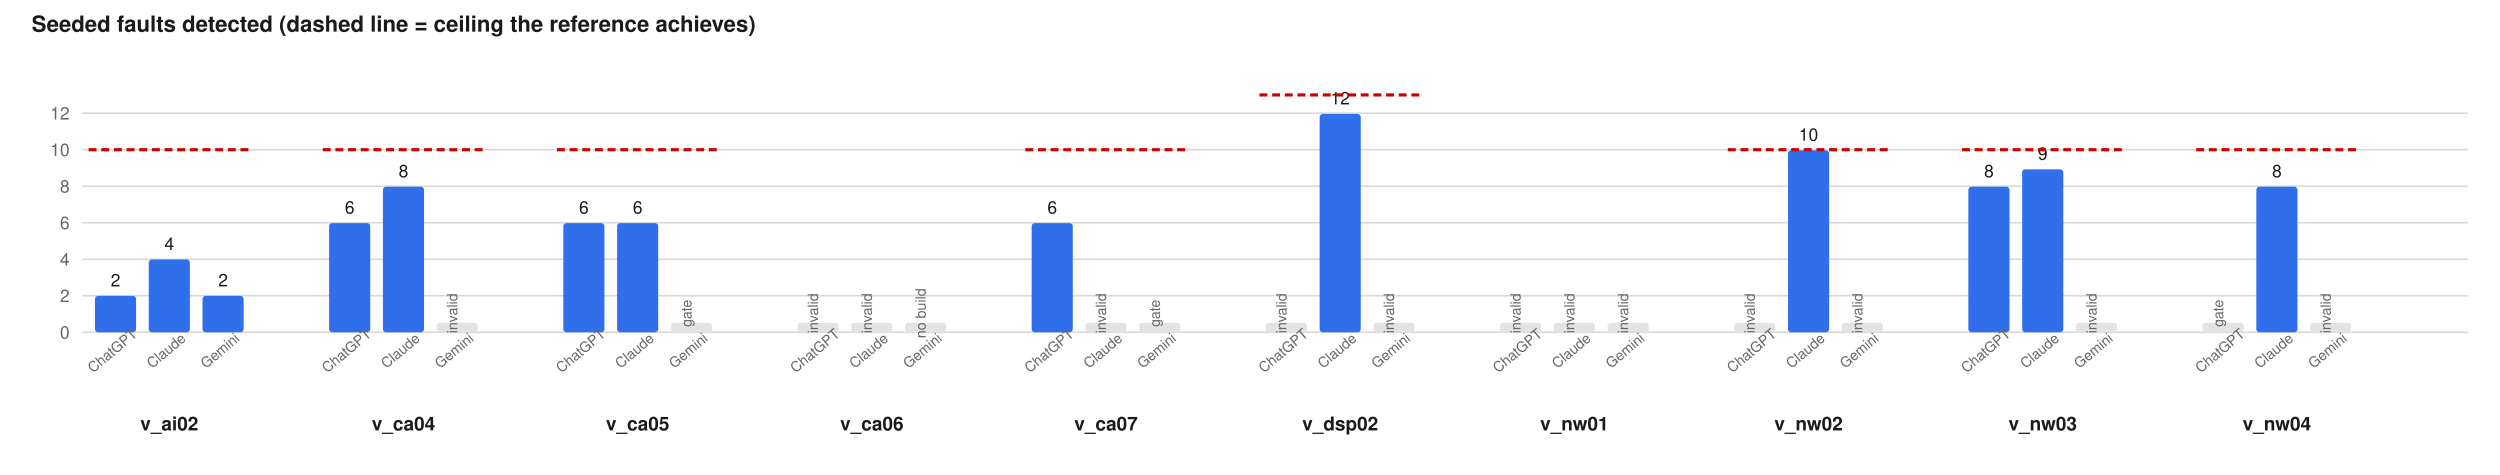
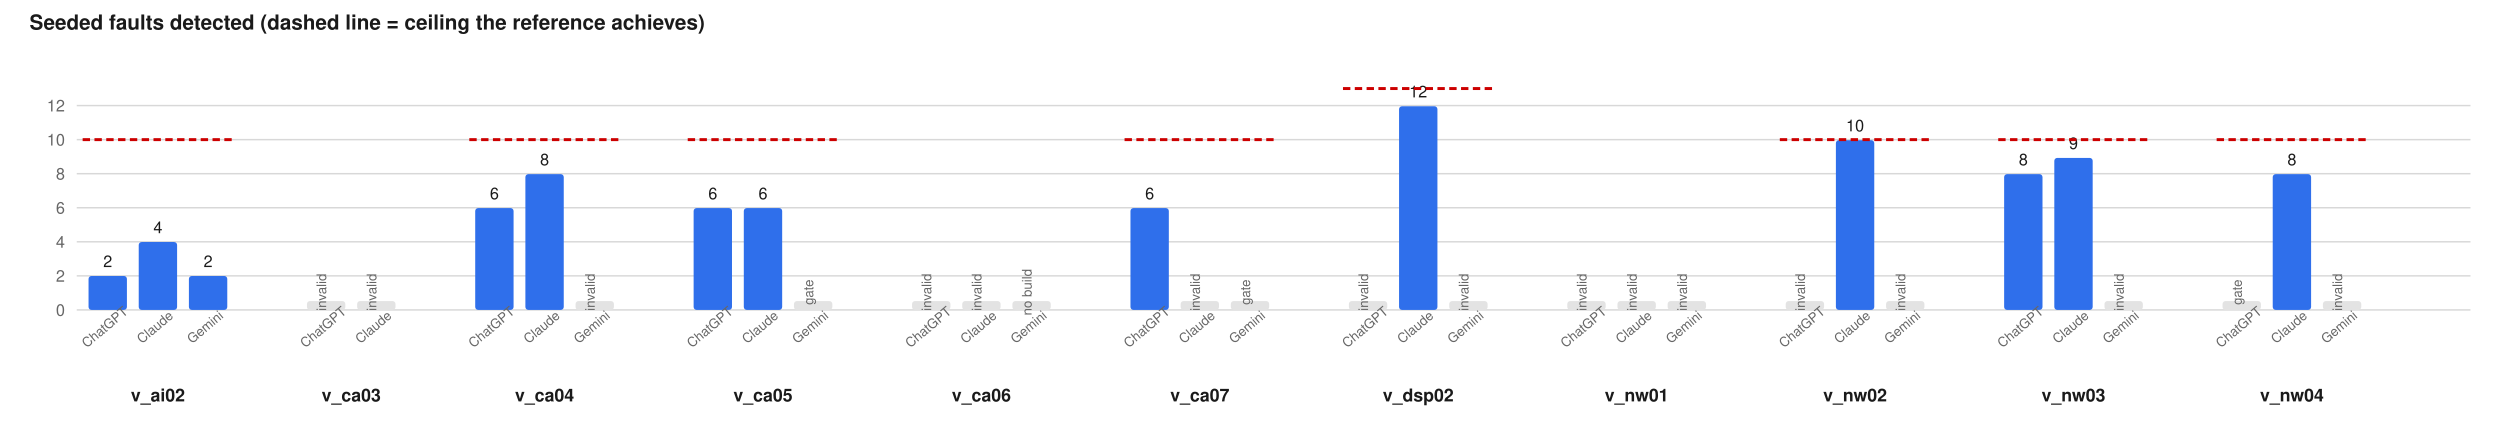
- <svg xmlns="http://www.w3.org/2000/svg" viewBox="0 0 1580 300" font-family="-apple-system,BlinkMacSystemFont,Segoe UI,Helvetica,Arial,sans-serif">
-   <rect width="1580" height="300" fill="none" />
-   <line x1="52" y1="210.0" x2="1560" y2="210.0" stroke="#d8d8d8" stroke-width="1" />
+ <svg xmlns="http://www.w3.org/2000/svg" viewBox="0 0 1694 300" font-family="-apple-system,BlinkMacSystemFont,Segoe UI,Helvetica,Arial,sans-serif">
+   <rect width="1694" height="300" fill="none" />
+   <line x1="52" y1="210.0" x2="1674" y2="210.0" stroke="#d8d8d8" stroke-width="1" />
  <text x="44" y="214.0" fill="#666" font-size="11" text-anchor="end">0</text>
-   <line x1="52" y1="186.923" x2="1560" y2="186.923" stroke="#d8d8d8" stroke-width="1" />
+   <line x1="52" y1="186.923" x2="1674" y2="186.923" stroke="#d8d8d8" stroke-width="1" />
  <text x="44" y="190.923" fill="#666" font-size="11" text-anchor="end">2</text>
-   <line x1="52" y1="163.846" x2="1560" y2="163.846" stroke="#d8d8d8" stroke-width="1" />
+   <line x1="52" y1="163.846" x2="1674" y2="163.846" stroke="#d8d8d8" stroke-width="1" />
  <text x="44" y="167.846" fill="#666" font-size="11" text-anchor="end">4</text>
-   <line x1="52" y1="140.769" x2="1560" y2="140.769" stroke="#d8d8d8" stroke-width="1" />
+   <line x1="52" y1="140.769" x2="1674" y2="140.769" stroke="#d8d8d8" stroke-width="1" />
  <text x="44" y="144.769" fill="#666" font-size="11" text-anchor="end">6</text>
-   <line x1="52" y1="117.692" x2="1560" y2="117.692" stroke="#d8d8d8" stroke-width="1" />
+   <line x1="52" y1="117.692" x2="1674" y2="117.692" stroke="#d8d8d8" stroke-width="1" />
  <text x="44" y="121.692" fill="#666" font-size="11" text-anchor="end">8</text>
-   <line x1="52" y1="94.615" x2="1560" y2="94.615" stroke="#d8d8d8" stroke-width="1" />
+   <line x1="52" y1="94.615" x2="1674" y2="94.615" stroke="#d8d8d8" stroke-width="1" />
  <text x="44" y="98.615" fill="#666" font-size="11" text-anchor="end">10</text>
-   <line x1="52" y1="71.538" x2="1560" y2="71.538" stroke="#d8d8d8" stroke-width="1" />
+   <line x1="52" y1="71.538" x2="1674" y2="71.538" stroke="#d8d8d8" stroke-width="1" />
  <text x="44" y="75.538" fill="#666" font-size="11" text-anchor="end">12</text>
  <rect x="60" y="187" width="26" height="23" rx="2" fill="#2f6feb" />
  <text x="73.0" y="181" fill="#1a1a1a" font-size="11" text-anchor="middle">2</text>
  <text x="73.0" y="224" fill="#666" font-size="9" text-anchor="middle" transform="rotate(-40 73.0 224)">ChatGPT</text>
  <rect x="94" y="164" width="26" height="46" rx="2" fill="#2f6feb" />
  <text x="107.0" y="158" fill="#1a1a1a" font-size="11" text-anchor="middle">4</text>
  <text x="107.0" y="224" fill="#666" font-size="9" text-anchor="middle" transform="rotate(-40 107.0 224)">Claude</text>
  <rect x="128" y="187" width="26" height="23" rx="2" fill="#2f6feb" />
  <text x="141.0" y="181" fill="#1a1a1a" font-size="11" text-anchor="middle">2</text>
  <text x="141.0" y="224" fill="#666" font-size="9" text-anchor="middle" transform="rotate(-40 141.0 224)">Gemini</text>
  <line x1="56" y1="94.615" x2="158" y2="94.615" stroke="#c00" stroke-width="2" stroke-dasharray="5,3" />
  <text x="107.0" y="272" fill="#1a1a1a" font-size="12" font-weight="600" text-anchor="middle">v_ai02</text>
-   <rect x="208" y="141" width="26" height="69" rx="2" fill="#2f6feb" />
-   <text x="221.0" y="135" fill="#1a1a1a" font-size="11" text-anchor="middle">6</text>
+   <rect x="208" y="204" width="26" height="6" rx="2" fill="#e3e3e3" />
+   <text x="221.0" y="198" fill="#666" font-size="9" text-anchor="middle" transform="rotate(-90 221.0 198)">invalid</text>
  <text x="221.0" y="224" fill="#666" font-size="9" text-anchor="middle" transform="rotate(-40 221.0 224)">ChatGPT</text>
-   <rect x="242" y="118" width="26" height="92" rx="2" fill="#2f6feb" />
-   <text x="255.0" y="112" fill="#1a1a1a" font-size="11" text-anchor="middle">8</text>
+   <rect x="242" y="204" width="26" height="6" rx="2" fill="#e3e3e3" />
+   <text x="255.0" y="198" fill="#666" font-size="9" text-anchor="middle" transform="rotate(-90 255.0 198)">invalid</text>
  <text x="255.0" y="224" fill="#666" font-size="9" text-anchor="middle" transform="rotate(-40 255.0 224)">Claude</text>
-   <rect x="276" y="204" width="26" height="6" rx="2" fill="#e3e3e3" />
-   <text x="289.0" y="198" fill="#666" font-size="9" text-anchor="middle" transform="rotate(-90 289.0 198)">invalid</text>
-   <text x="289.0" y="224" fill="#666" font-size="9" text-anchor="middle" transform="rotate(-40 289.0 224)">Gemini</text>
-   <line x1="204" y1="94.615" x2="306" y2="94.615" stroke="#c00" stroke-width="2" stroke-dasharray="5,3" />
-   <text x="255.0" y="272" fill="#1a1a1a" font-size="12" font-weight="600" text-anchor="middle">v_ca04</text>
-   <rect x="356" y="141" width="26" height="69" rx="2" fill="#2f6feb" />
-   <text x="369.0" y="135" fill="#1a1a1a" font-size="11" text-anchor="middle">6</text>
-   <text x="369.0" y="224" fill="#666" font-size="9" text-anchor="middle" transform="rotate(-40 369.0 224)">ChatGPT</text>
-   <rect x="390" y="141" width="26" height="69" rx="2" fill="#2f6feb" />
-   <text x="403.0" y="135" fill="#1a1a1a" font-size="11" text-anchor="middle">6</text>
-   <text x="403.0" y="224" fill="#666" font-size="9" text-anchor="middle" transform="rotate(-40 403.0 224)">Claude</text>
-   <rect x="424" y="204" width="26" height="6" rx="2" fill="#e3e3e3" />
-   <text x="437.0" y="198" fill="#666" font-size="9" text-anchor="middle" transform="rotate(-90 437.0 198)">gate</text>
-   <text x="437.0" y="224" fill="#666" font-size="9" text-anchor="middle" transform="rotate(-40 437.0 224)">Gemini</text>
-   <line x1="352" y1="94.615" x2="454" y2="94.615" stroke="#c00" stroke-width="2" stroke-dasharray="5,3" />
-   <text x="403.0" y="272" fill="#1a1a1a" font-size="12" font-weight="600" text-anchor="middle">v_ca05</text>
-   <rect x="504" y="204" width="26" height="6" rx="2" fill="#e3e3e3" />
-   <text x="517.0" y="198" fill="#666" font-size="9" text-anchor="middle" transform="rotate(-90 517.0 198)">invalid</text>
-   <text x="517.0" y="224" fill="#666" font-size="9" text-anchor="middle" transform="rotate(-40 517.0 224)">ChatGPT</text>
+   <text x="238.0" y="272" fill="#1a1a1a" font-size="12" font-weight="600" text-anchor="middle">v_ca03</text>
+   <rect x="322" y="141" width="26" height="69" rx="2" fill="#2f6feb" />
+   <text x="335.0" y="135" fill="#1a1a1a" font-size="11" text-anchor="middle">6</text>
+   <text x="335.0" y="224" fill="#666" font-size="9" text-anchor="middle" transform="rotate(-40 335.0 224)">ChatGPT</text>
+   <rect x="356" y="118" width="26" height="92" rx="2" fill="#2f6feb" />
+   <text x="369.0" y="112" fill="#1a1a1a" font-size="11" text-anchor="middle">8</text>
+   <text x="369.0" y="224" fill="#666" font-size="9" text-anchor="middle" transform="rotate(-40 369.0 224)">Claude</text>
+   <rect x="390" y="204" width="26" height="6" rx="2" fill="#e3e3e3" />
+   <text x="403.0" y="198" fill="#666" font-size="9" text-anchor="middle" transform="rotate(-90 403.0 198)">invalid</text>
+   <text x="403.0" y="224" fill="#666" font-size="9" text-anchor="middle" transform="rotate(-40 403.0 224)">Gemini</text>
+   <line x1="318" y1="94.615" x2="420" y2="94.615" stroke="#c00" stroke-width="2" stroke-dasharray="5,3" />
+   <text x="369.0" y="272" fill="#1a1a1a" font-size="12" font-weight="600" text-anchor="middle">v_ca04</text>
+   <rect x="470" y="141" width="26" height="69" rx="2" fill="#2f6feb" />
+   <text x="483.0" y="135" fill="#1a1a1a" font-size="11" text-anchor="middle">6</text>
+   <text x="483.0" y="224" fill="#666" font-size="9" text-anchor="middle" transform="rotate(-40 483.0 224)">ChatGPT</text>
+   <rect x="504" y="141" width="26" height="69" rx="2" fill="#2f6feb" />
+   <text x="517.0" y="135" fill="#1a1a1a" font-size="11" text-anchor="middle">6</text>
+   <text x="517.0" y="224" fill="#666" font-size="9" text-anchor="middle" transform="rotate(-40 517.0 224)">Claude</text>
  <rect x="538" y="204" width="26" height="6" rx="2" fill="#e3e3e3" />
-   <text x="551.0" y="198" fill="#666" font-size="9" text-anchor="middle" transform="rotate(-90 551.0 198)">invalid</text>
-   <text x="551.0" y="224" fill="#666" font-size="9" text-anchor="middle" transform="rotate(-40 551.0 224)">Claude</text>
-   <rect x="572" y="204" width="26" height="6" rx="2" fill="#e3e3e3" />
-   <text x="585.0" y="198" fill="#666" font-size="9" text-anchor="middle" transform="rotate(-90 585.0 198)">no build</text>
-   <text x="585.0" y="224" fill="#666" font-size="9" text-anchor="middle" transform="rotate(-40 585.0 224)">Gemini</text>
-   <text x="551.0" y="272" fill="#1a1a1a" font-size="12" font-weight="600" text-anchor="middle">v_ca06</text>
-   <rect x="652" y="141" width="26" height="69" rx="2" fill="#2f6feb" />
-   <text x="665.0" y="135" fill="#1a1a1a" font-size="11" text-anchor="middle">6</text>
-   <text x="665.0" y="224" fill="#666" font-size="9" text-anchor="middle" transform="rotate(-40 665.0 224)">ChatGPT</text>
+   <text x="551.0" y="198" fill="#666" font-size="9" text-anchor="middle" transform="rotate(-90 551.0 198)">gate</text>
+   <text x="551.0" y="224" fill="#666" font-size="9" text-anchor="middle" transform="rotate(-40 551.0 224)">Gemini</text>
+   <line x1="466" y1="94.615" x2="568" y2="94.615" stroke="#c00" stroke-width="2" stroke-dasharray="5,3" />
+   <text x="517.0" y="272" fill="#1a1a1a" font-size="12" font-weight="600" text-anchor="middle">v_ca05</text>
+   <rect x="618" y="204" width="26" height="6" rx="2" fill="#e3e3e3" />
+   <text x="631.0" y="198" fill="#666" font-size="9" text-anchor="middle" transform="rotate(-90 631.0 198)">invalid</text>
+   <text x="631.0" y="224" fill="#666" font-size="9" text-anchor="middle" transform="rotate(-40 631.0 224)">ChatGPT</text>
+   <rect x="652" y="204" width="26" height="6" rx="2" fill="#e3e3e3" />
+   <text x="665.0" y="198" fill="#666" font-size="9" text-anchor="middle" transform="rotate(-90 665.0 198)">invalid</text>
+   <text x="665.0" y="224" fill="#666" font-size="9" text-anchor="middle" transform="rotate(-40 665.0 224)">Claude</text>
  <rect x="686" y="204" width="26" height="6" rx="2" fill="#e3e3e3" />
-   <text x="699.0" y="198" fill="#666" font-size="9" text-anchor="middle" transform="rotate(-90 699.0 198)">invalid</text>
-   <text x="699.0" y="224" fill="#666" font-size="9" text-anchor="middle" transform="rotate(-40 699.0 224)">Claude</text>
-   <rect x="720" y="204" width="26" height="6" rx="2" fill="#e3e3e3" />
-   <text x="733.0" y="198" fill="#666" font-size="9" text-anchor="middle" transform="rotate(-90 733.0 198)">gate</text>
-   <text x="733.0" y="224" fill="#666" font-size="9" text-anchor="middle" transform="rotate(-40 733.0 224)">Gemini</text>
-   <line x1="648" y1="94.615" x2="750" y2="94.615" stroke="#c00" stroke-width="2" stroke-dasharray="5,3" />
-   <text x="699.0" y="272" fill="#1a1a1a" font-size="12" font-weight="600" text-anchor="middle">v_ca07</text>
+   <text x="699.0" y="198" fill="#666" font-size="9" text-anchor="middle" transform="rotate(-90 699.0 198)">no build</text>
+   <text x="699.0" y="224" fill="#666" font-size="9" text-anchor="middle" transform="rotate(-40 699.0 224)">Gemini</text>
+   <text x="665.0" y="272" fill="#1a1a1a" font-size="12" font-weight="600" text-anchor="middle">v_ca06</text>
+   <rect x="766" y="141" width="26" height="69" rx="2" fill="#2f6feb" />
+   <text x="779.0" y="135" fill="#1a1a1a" font-size="11" text-anchor="middle">6</text>
+   <text x="779.0" y="224" fill="#666" font-size="9" text-anchor="middle" transform="rotate(-40 779.0 224)">ChatGPT</text>
  <rect x="800" y="204" width="26" height="6" rx="2" fill="#e3e3e3" />
  <text x="813.0" y="198" fill="#666" font-size="9" text-anchor="middle" transform="rotate(-90 813.0 198)">invalid</text>
-   <text x="813.0" y="224" fill="#666" font-size="9" text-anchor="middle" transform="rotate(-40 813.0 224)">ChatGPT</text>
-   <rect x="834" y="72" width="26" height="138" rx="2" fill="#2f6feb" />
-   <text x="847.0" y="66" fill="#1a1a1a" font-size="11" text-anchor="middle">12</text>
-   <text x="847.0" y="224" fill="#666" font-size="9" text-anchor="middle" transform="rotate(-40 847.0 224)">Claude</text>
-   <rect x="868" y="204" width="26" height="6" rx="2" fill="#e3e3e3" />
-   <text x="881.0" y="198" fill="#666" font-size="9" text-anchor="middle" transform="rotate(-90 881.0 198)">invalid</text>
-   <text x="881.0" y="224" fill="#666" font-size="9" text-anchor="middle" transform="rotate(-40 881.0 224)">Gemini</text>
-   <line x1="796" y1="60.0" x2="898" y2="60.0" stroke="#c00" stroke-width="2" stroke-dasharray="5,3" />
-   <text x="847.0" y="272" fill="#1a1a1a" font-size="12" font-weight="600" text-anchor="middle">v_dsp02</text>
-   <rect x="948" y="204" width="26" height="6" rx="2" fill="#e3e3e3" />
-   <text x="961.0" y="198" fill="#666" font-size="9" text-anchor="middle" transform="rotate(-90 961.0 198)">invalid</text>
-   <text x="961.0" y="224" fill="#666" font-size="9" text-anchor="middle" transform="rotate(-40 961.0 224)">ChatGPT</text>
+   <text x="813.0" y="224" fill="#666" font-size="9" text-anchor="middle" transform="rotate(-40 813.0 224)">Claude</text>
+   <rect x="834" y="204" width="26" height="6" rx="2" fill="#e3e3e3" />
+   <text x="847.0" y="198" fill="#666" font-size="9" text-anchor="middle" transform="rotate(-90 847.0 198)">gate</text>
+   <text x="847.0" y="224" fill="#666" font-size="9" text-anchor="middle" transform="rotate(-40 847.0 224)">Gemini</text>
+   <line x1="762" y1="94.615" x2="864" y2="94.615" stroke="#c00" stroke-width="2" stroke-dasharray="5,3" />
+   <text x="813.0" y="272" fill="#1a1a1a" font-size="12" font-weight="600" text-anchor="middle">v_ca07</text>
+   <rect x="914" y="204" width="26" height="6" rx="2" fill="#e3e3e3" />
+   <text x="927.0" y="198" fill="#666" font-size="9" text-anchor="middle" transform="rotate(-90 927.0 198)">invalid</text>
+   <text x="927.0" y="224" fill="#666" font-size="9" text-anchor="middle" transform="rotate(-40 927.0 224)">ChatGPT</text>
+   <rect x="948" y="72" width="26" height="138" rx="2" fill="#2f6feb" />
+   <text x="961.0" y="66" fill="#1a1a1a" font-size="11" text-anchor="middle">12</text>
+   <text x="961.0" y="224" fill="#666" font-size="9" text-anchor="middle" transform="rotate(-40 961.0 224)">Claude</text>
  <rect x="982" y="204" width="26" height="6" rx="2" fill="#e3e3e3" />
  <text x="995.0" y="198" fill="#666" font-size="9" text-anchor="middle" transform="rotate(-90 995.0 198)">invalid</text>
-   <text x="995.0" y="224" fill="#666" font-size="9" text-anchor="middle" transform="rotate(-40 995.0 224)">Claude</text>
-   <rect x="1016" y="204" width="26" height="6" rx="2" fill="#e3e3e3" />
-   <text x="1029.0" y="198" fill="#666" font-size="9" text-anchor="middle" transform="rotate(-90 1029.0 198)">invalid</text>
-   <text x="1029.0" y="224" fill="#666" font-size="9" text-anchor="middle" transform="rotate(-40 1029.0 224)">Gemini</text>
-   <text x="995.0" y="272" fill="#1a1a1a" font-size="12" font-weight="600" text-anchor="middle">v_nw01</text>
+   <text x="995.0" y="224" fill="#666" font-size="9" text-anchor="middle" transform="rotate(-40 995.0 224)">Gemini</text>
+   <line x1="910" y1="60.0" x2="1012" y2="60.0" stroke="#c00" stroke-width="2" stroke-dasharray="5,3" />
+   <text x="961.0" y="272" fill="#1a1a1a" font-size="12" font-weight="600" text-anchor="middle">v_dsp02</text>
+   <rect x="1062" y="204" width="26" height="6" rx="2" fill="#e3e3e3" />
+   <text x="1075.0" y="198" fill="#666" font-size="9" text-anchor="middle" transform="rotate(-90 1075.0 198)">invalid</text>
+   <text x="1075.0" y="224" fill="#666" font-size="9" text-anchor="middle" transform="rotate(-40 1075.0 224)">ChatGPT</text>
  <rect x="1096" y="204" width="26" height="6" rx="2" fill="#e3e3e3" />
  <text x="1109.0" y="198" fill="#666" font-size="9" text-anchor="middle" transform="rotate(-90 1109.0 198)">invalid</text>
-   <text x="1109.0" y="224" fill="#666" font-size="9" text-anchor="middle" transform="rotate(-40 1109.0 224)">ChatGPT</text>
-   <rect x="1130" y="95" width="26" height="115" rx="2" fill="#2f6feb" />
-   <text x="1143.0" y="89" fill="#1a1a1a" font-size="11" text-anchor="middle">10</text>
-   <text x="1143.0" y="224" fill="#666" font-size="9" text-anchor="middle" transform="rotate(-40 1143.0 224)">Claude</text>
-   <rect x="1164" y="204" width="26" height="6" rx="2" fill="#e3e3e3" />
-   <text x="1177.0" y="198" fill="#666" font-size="9" text-anchor="middle" transform="rotate(-90 1177.0 198)">invalid</text>
-   <text x="1177.0" y="224" fill="#666" font-size="9" text-anchor="middle" transform="rotate(-40 1177.0 224)">Gemini</text>
-   <line x1="1092" y1="94.615" x2="1194" y2="94.615" stroke="#c00" stroke-width="2" stroke-dasharray="5,3" />
-   <text x="1143.0" y="272" fill="#1a1a1a" font-size="12" font-weight="600" text-anchor="middle">v_nw02</text>
-   <rect x="1244" y="118" width="26" height="92" rx="2" fill="#2f6feb" />
-   <text x="1257.0" y="112" fill="#1a1a1a" font-size="11" text-anchor="middle">8</text>
-   <text x="1257.0" y="224" fill="#666" font-size="9" text-anchor="middle" transform="rotate(-40 1257.0 224)">ChatGPT</text>
-   <rect x="1278" y="107" width="26" height="103" rx="2" fill="#2f6feb" />
-   <text x="1291.0" y="101" fill="#1a1a1a" font-size="11" text-anchor="middle">9</text>
-   <text x="1291.0" y="224" fill="#666" font-size="9" text-anchor="middle" transform="rotate(-40 1291.0 224)">Claude</text>
-   <rect x="1312" y="204" width="26" height="6" rx="2" fill="#e3e3e3" />
-   <text x="1325.0" y="198" fill="#666" font-size="9" text-anchor="middle" transform="rotate(-90 1325.0 198)">invalid</text>
-   <text x="1325.0" y="224" fill="#666" font-size="9" text-anchor="middle" transform="rotate(-40 1325.0 224)">Gemini</text>
-   <line x1="1240" y1="94.615" x2="1342" y2="94.615" stroke="#c00" stroke-width="2" stroke-dasharray="5,3" />
-   <text x="1291.0" y="272" fill="#1a1a1a" font-size="12" font-weight="600" text-anchor="middle">v_nw03</text>
-   <rect x="1392" y="204" width="26" height="6" rx="2" fill="#e3e3e3" />
-   <text x="1405.0" y="198" fill="#666" font-size="9" text-anchor="middle" transform="rotate(-90 1405.0 198)">gate</text>
-   <text x="1405.0" y="224" fill="#666" font-size="9" text-anchor="middle" transform="rotate(-40 1405.0 224)">ChatGPT</text>
-   <rect x="1426" y="118" width="26" height="92" rx="2" fill="#2f6feb" />
-   <text x="1439.0" y="112" fill="#1a1a1a" font-size="11" text-anchor="middle">8</text>
-   <text x="1439.0" y="224" fill="#666" font-size="9" text-anchor="middle" transform="rotate(-40 1439.0 224)">Claude</text>
-   <rect x="1460" y="204" width="26" height="6" rx="2" fill="#e3e3e3" />
-   <text x="1473.0" y="198" fill="#666" font-size="9" text-anchor="middle" transform="rotate(-90 1473.0 198)">invalid</text>
-   <text x="1473.0" y="224" fill="#666" font-size="9" text-anchor="middle" transform="rotate(-40 1473.0 224)">Gemini</text>
-   <line x1="1388" y1="94.615" x2="1490" y2="94.615" stroke="#c00" stroke-width="2" stroke-dasharray="5,3" />
-   <text x="1439.0" y="272" fill="#1a1a1a" font-size="12" font-weight="600" text-anchor="middle">v_nw04</text>
+   <text x="1109.0" y="224" fill="#666" font-size="9" text-anchor="middle" transform="rotate(-40 1109.0 224)">Claude</text>
+   <rect x="1130" y="204" width="26" height="6" rx="2" fill="#e3e3e3" />
+   <text x="1143.0" y="198" fill="#666" font-size="9" text-anchor="middle" transform="rotate(-90 1143.0 198)">invalid</text>
+   <text x="1143.0" y="224" fill="#666" font-size="9" text-anchor="middle" transform="rotate(-40 1143.0 224)">Gemini</text>
+   <text x="1109.0" y="272" fill="#1a1a1a" font-size="12" font-weight="600" text-anchor="middle">v_nw01</text>
+   <rect x="1210" y="204" width="26" height="6" rx="2" fill="#e3e3e3" />
+   <text x="1223.0" y="198" fill="#666" font-size="9" text-anchor="middle" transform="rotate(-90 1223.0 198)">invalid</text>
+   <text x="1223.0" y="224" fill="#666" font-size="9" text-anchor="middle" transform="rotate(-40 1223.0 224)">ChatGPT</text>
+   <rect x="1244" y="95" width="26" height="115" rx="2" fill="#2f6feb" />
+   <text x="1257.0" y="89" fill="#1a1a1a" font-size="11" text-anchor="middle">10</text>
+   <text x="1257.0" y="224" fill="#666" font-size="9" text-anchor="middle" transform="rotate(-40 1257.0 224)">Claude</text>
+   <rect x="1278" y="204" width="26" height="6" rx="2" fill="#e3e3e3" />
+   <text x="1291.0" y="198" fill="#666" font-size="9" text-anchor="middle" transform="rotate(-90 1291.0 198)">invalid</text>
+   <text x="1291.0" y="224" fill="#666" font-size="9" text-anchor="middle" transform="rotate(-40 1291.0 224)">Gemini</text>
+   <line x1="1206" y1="94.615" x2="1308" y2="94.615" stroke="#c00" stroke-width="2" stroke-dasharray="5,3" />
+   <text x="1257.0" y="272" fill="#1a1a1a" font-size="12" font-weight="600" text-anchor="middle">v_nw02</text>
+   <rect x="1358" y="118" width="26" height="92" rx="2" fill="#2f6feb" />
+   <text x="1371.0" y="112" fill="#1a1a1a" font-size="11" text-anchor="middle">8</text>
+   <text x="1371.0" y="224" fill="#666" font-size="9" text-anchor="middle" transform="rotate(-40 1371.0 224)">ChatGPT</text>
+   <rect x="1392" y="107" width="26" height="103" rx="2" fill="#2f6feb" />
+   <text x="1405.0" y="101" fill="#1a1a1a" font-size="11" text-anchor="middle">9</text>
+   <text x="1405.0" y="224" fill="#666" font-size="9" text-anchor="middle" transform="rotate(-40 1405.0 224)">Claude</text>
+   <rect x="1426" y="204" width="26" height="6" rx="2" fill="#e3e3e3" />
+   <text x="1439.0" y="198" fill="#666" font-size="9" text-anchor="middle" transform="rotate(-90 1439.0 198)">invalid</text>
+   <text x="1439.0" y="224" fill="#666" font-size="9" text-anchor="middle" transform="rotate(-40 1439.0 224)">Gemini</text>
+   <line x1="1354" y1="94.615" x2="1456" y2="94.615" stroke="#c00" stroke-width="2" stroke-dasharray="5,3" />
+   <text x="1405.0" y="272" fill="#1a1a1a" font-size="12" font-weight="600" text-anchor="middle">v_nw03</text>
+   <rect x="1506" y="204" width="26" height="6" rx="2" fill="#e3e3e3" />
+   <text x="1519.0" y="198" fill="#666" font-size="9" text-anchor="middle" transform="rotate(-90 1519.0 198)">gate</text>
+   <text x="1519.0" y="224" fill="#666" font-size="9" text-anchor="middle" transform="rotate(-40 1519.0 224)">ChatGPT</text>
+   <rect x="1540" y="118" width="26" height="92" rx="2" fill="#2f6feb" />
+   <text x="1553.0" y="112" fill="#1a1a1a" font-size="11" text-anchor="middle">8</text>
+   <text x="1553.0" y="224" fill="#666" font-size="9" text-anchor="middle" transform="rotate(-40 1553.0 224)">Claude</text>
+   <rect x="1574" y="204" width="26" height="6" rx="2" fill="#e3e3e3" />
+   <text x="1587.0" y="198" fill="#666" font-size="9" text-anchor="middle" transform="rotate(-90 1587.0 198)">invalid</text>
+   <text x="1587.0" y="224" fill="#666" font-size="9" text-anchor="middle" transform="rotate(-40 1587.0 224)">Gemini</text>
+   <line x1="1502" y1="94.615" x2="1604" y2="94.615" stroke="#c00" stroke-width="2" stroke-dasharray="5,3" />
+   <text x="1553.0" y="272" fill="#1a1a1a" font-size="12" font-weight="600" text-anchor="middle">v_nw04</text>
  <text x="20" y="20" fill="#1a1a1a" font-size="14" font-weight="600">Seeded faults detected (dashed line = ceiling the reference achieves)</text>
</svg>
